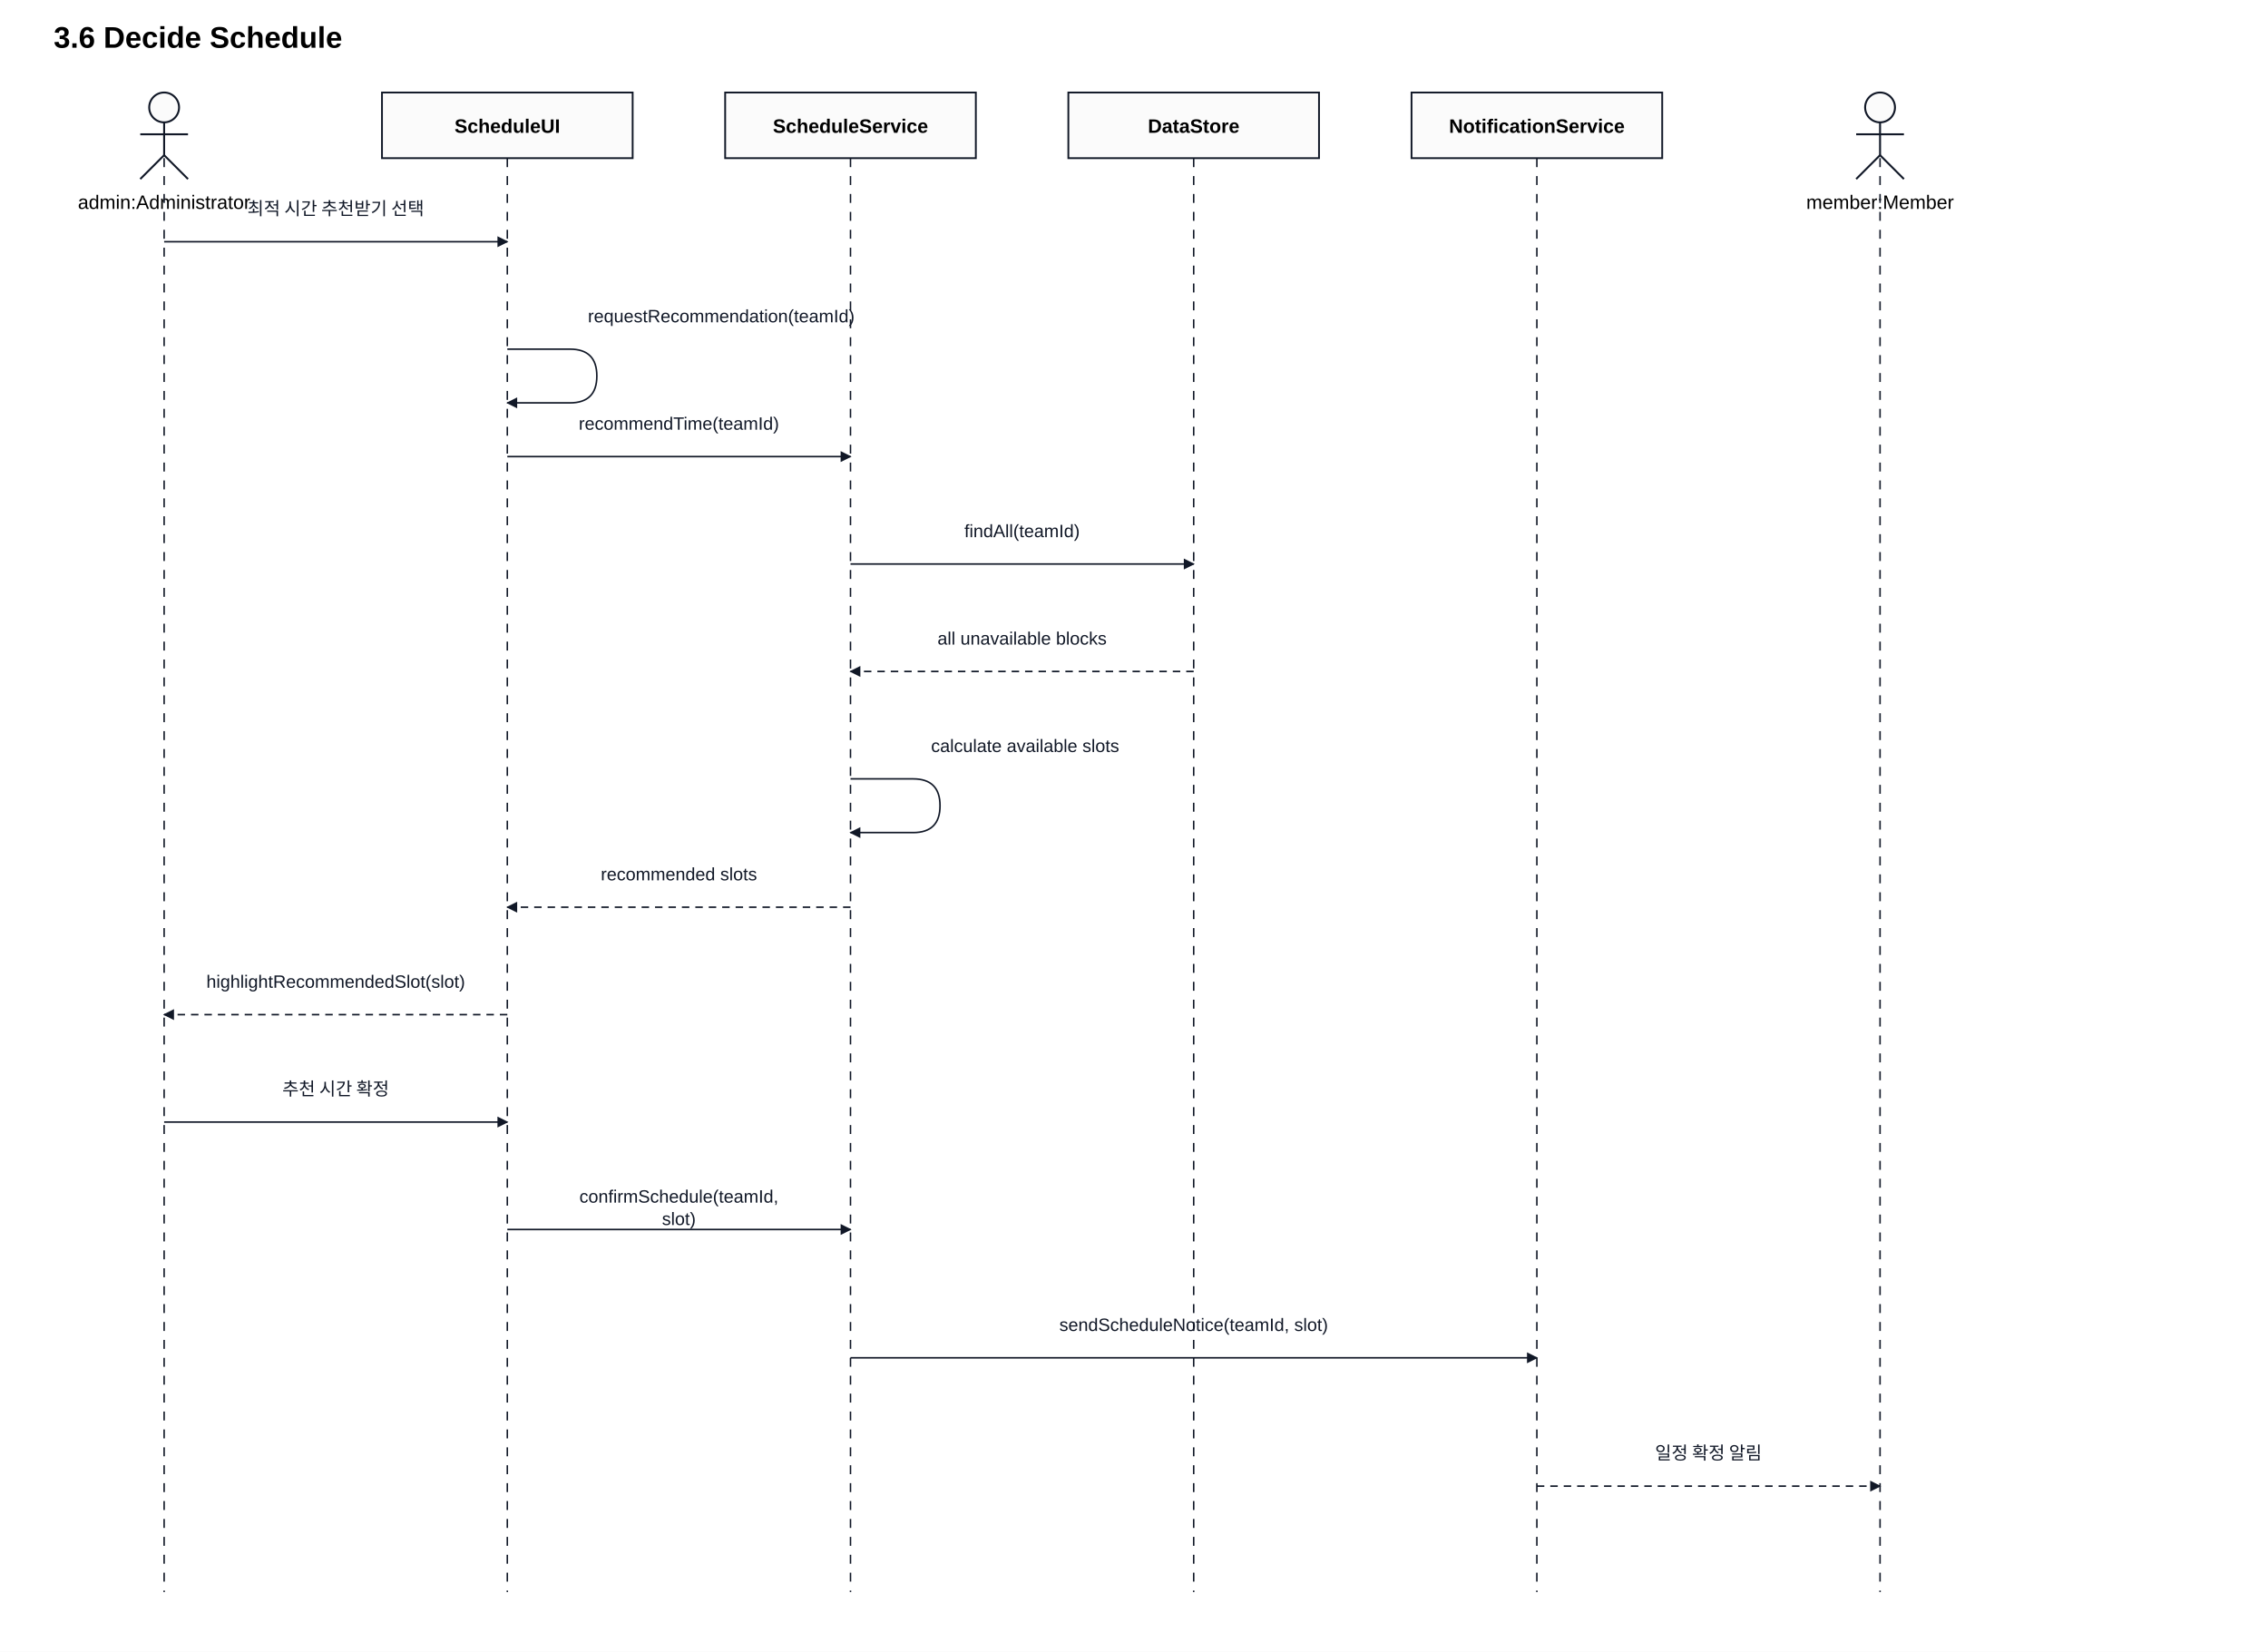
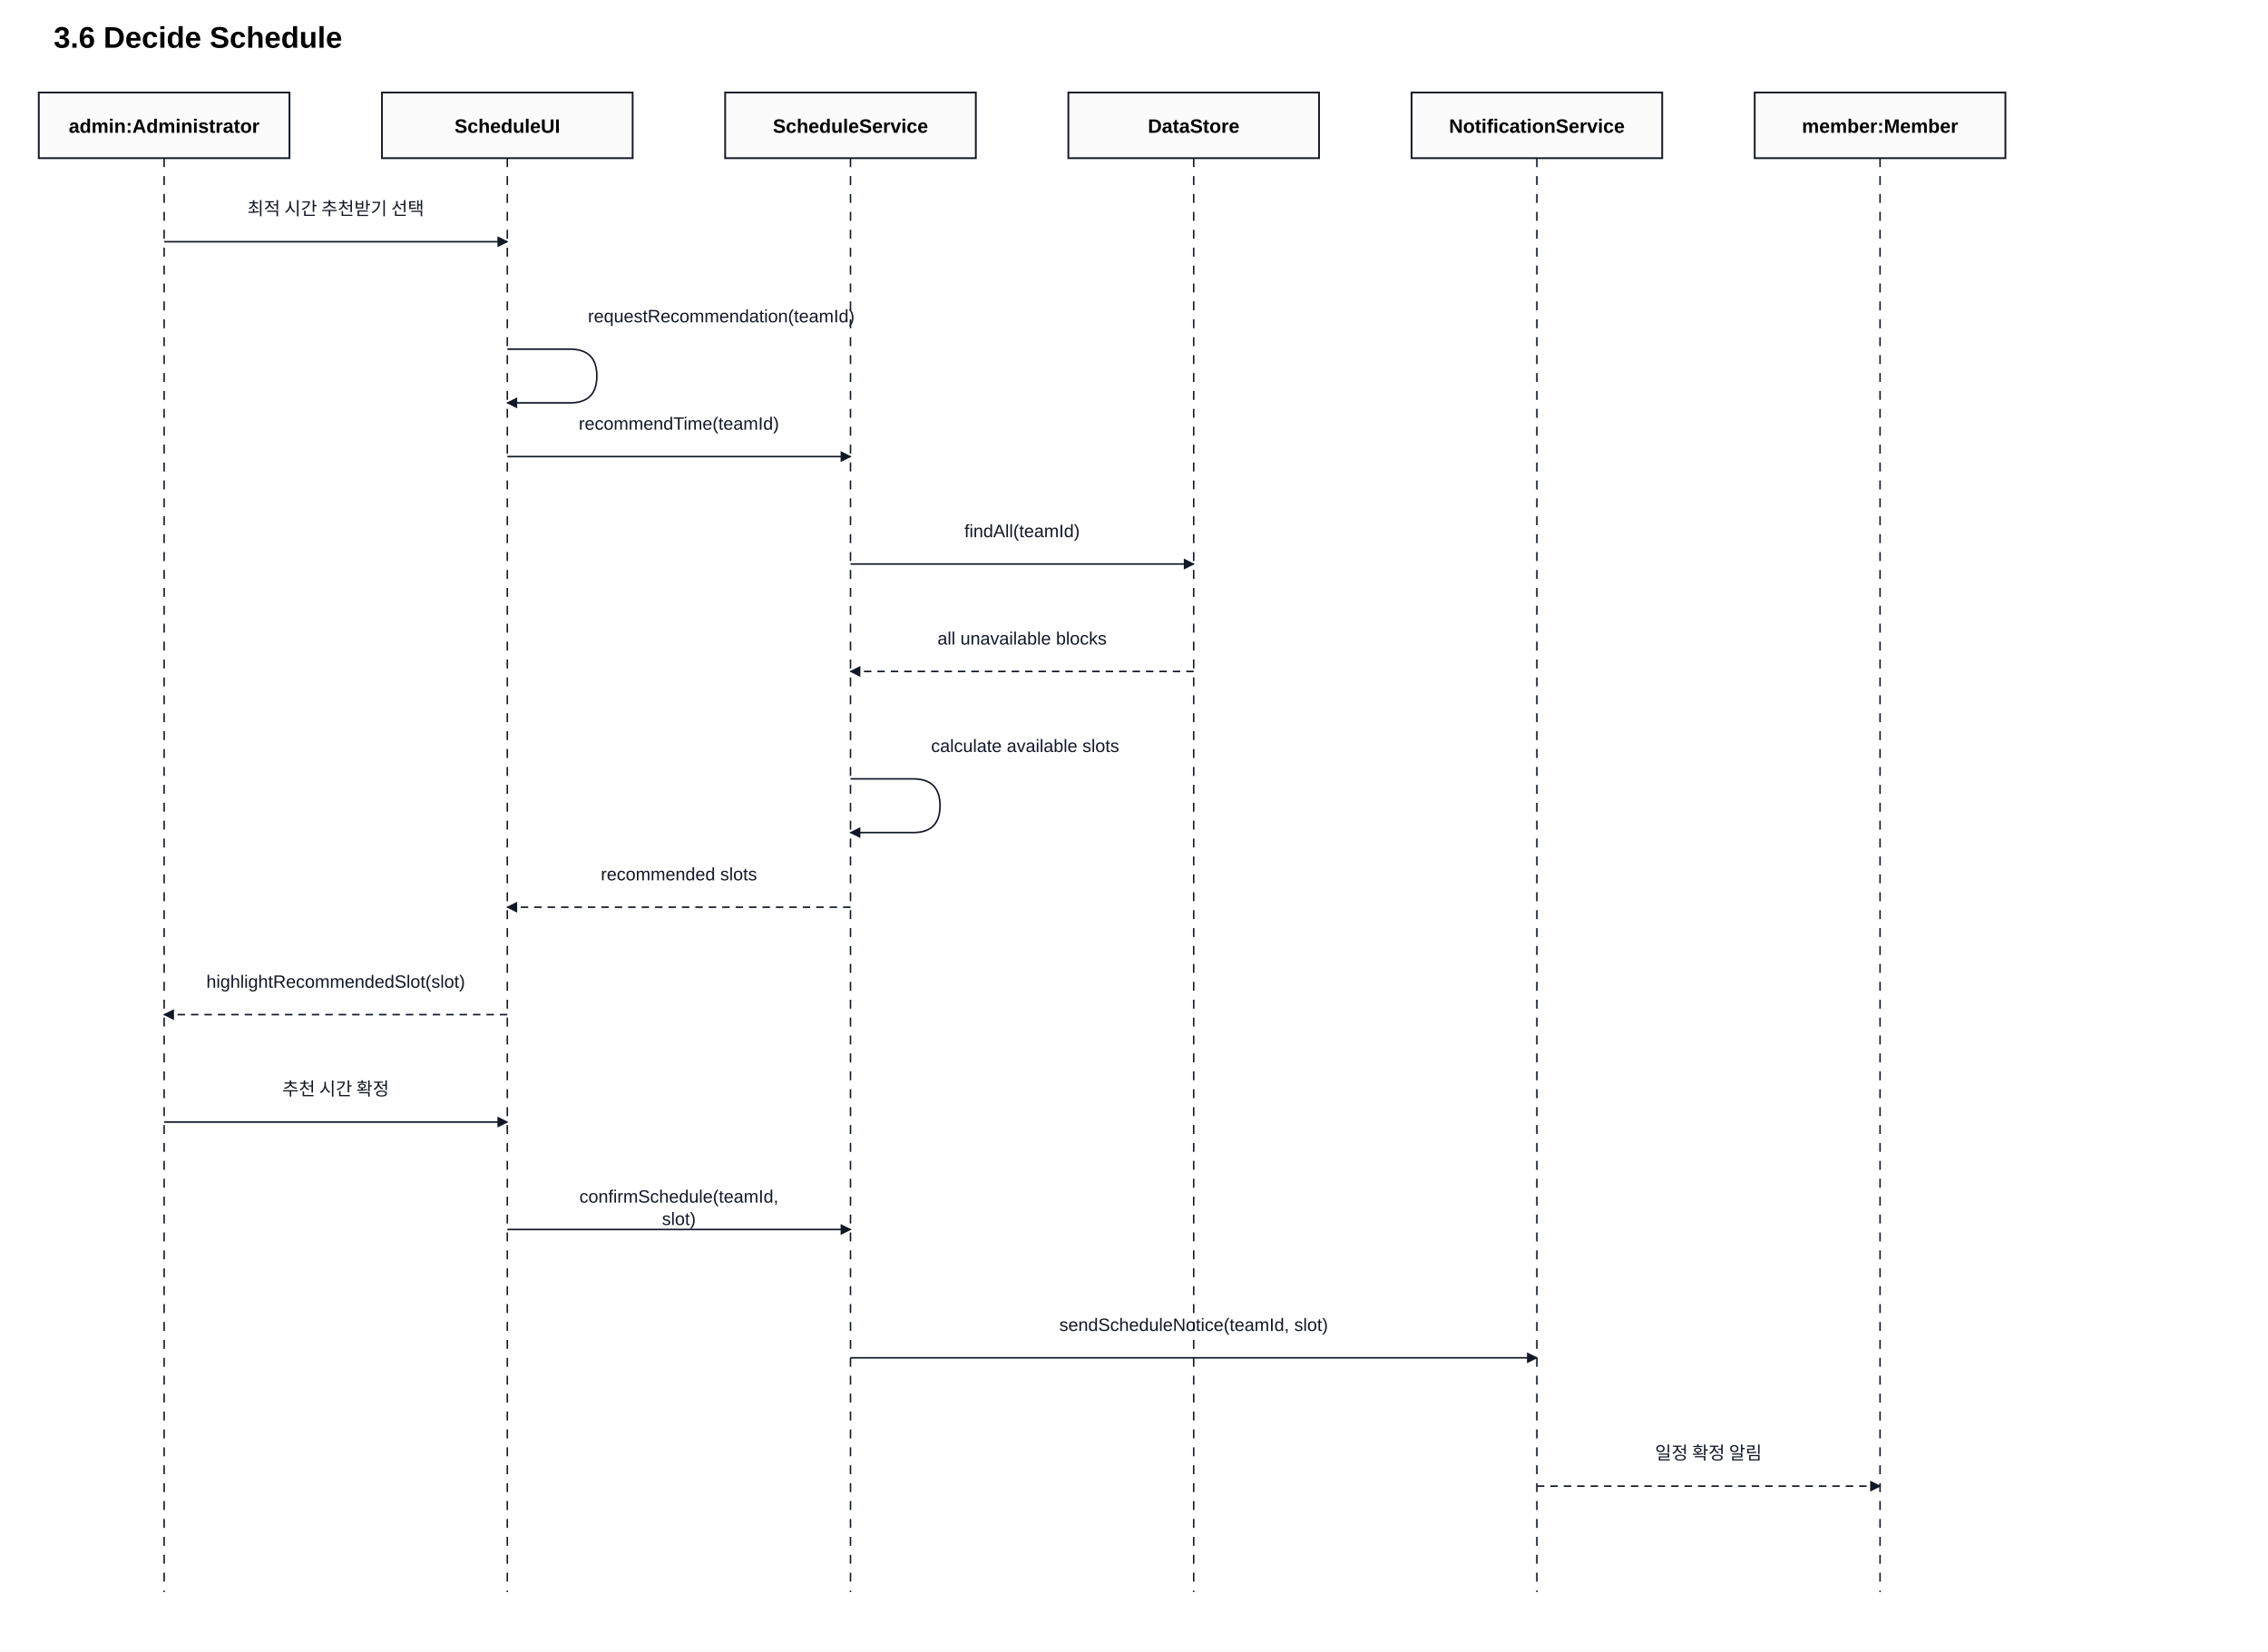
<svg xmlns="http://www.w3.org/2000/svg" width="1520" height="1107" viewBox="0 0 1520 1107">
  <defs>
    <marker id="arrow" viewBox="0 0 10 10" refX="9" refY="5" markerWidth="7" markerHeight="7" orient="auto">
      <path d="M0 0 L10 5 L0 10 z" fill="#111827" />
    </marker>
    <marker id="hollowArrow" viewBox="0 0 10 10" refX="9" refY="5" markerWidth="7" markerHeight="7" orient="auto">
      <path d="M0 0 L10 5 L0 10 z" fill="#fbfbfb" stroke="#111827" />
    </marker>
    <marker id="diamond" viewBox="0 0 16 10" refX="1" refY="5" markerWidth="11" markerHeight="9" orient="auto">
      <path d="M1 5 L8 1 L15 5 L8 9 z" fill="#111827" stroke="#111827" />
    </marker>
  </defs>
  <rect width="100%" height="100%" fill="#ffffff" />
  <text x="36" y="32" font-family="Arial, sans-serif" font-size="20" font-weight="700">3.6 Decide Schedule</text>
-   <circle cx="110" cy="72" r="10" fill="#fbfbfb" stroke="#111827" stroke-width="1.3" />
-   <line x1="110" y1="82" x2="110" y2="104" stroke="#111827" stroke-width="1.3" />
-   <line x1="94" y1="90" x2="126" y2="90" stroke="#111827" stroke-width="1.3" />
-   <line x1="110" y1="104" x2="94" y2="120" stroke="#111827" stroke-width="1.3" />
-   <line x1="110" y1="104" x2="126" y2="120" stroke="#111827" stroke-width="1.3" />
-   <text x="110" y="140" text-anchor="middle" font-family="Arial, sans-serif" font-size="13">admin:Administrator</text>
+   <rect x="26" y="62" width="168" height="44" fill="#fbfbfb" stroke="#111827" stroke-width="1.2" />
+   <text x="110" y="89" text-anchor="middle" font-family="Arial, sans-serif" font-size="13" font-weight="700">admin:Administrator</text>
  <line x1="110" y1="106" x2="110" y2="1067" stroke="#111827" stroke-width="1" stroke-dasharray="6 6" />
  <rect x="256" y="62" width="168" height="44" fill="#fbfbfb" stroke="#111827" stroke-width="1.2" />
  <text x="340" y="89" text-anchor="middle" font-family="Arial, sans-serif" font-size="13" font-weight="700">ScheduleUI</text>
  <line x1="340" y1="106" x2="340" y2="1067" stroke="#111827" stroke-width="1" stroke-dasharray="6 6" />
  <rect x="486" y="62" width="168" height="44" fill="#fbfbfb" stroke="#111827" stroke-width="1.2" />
  <text x="570" y="89" text-anchor="middle" font-family="Arial, sans-serif" font-size="13" font-weight="700">ScheduleService</text>
  <line x1="570" y1="106" x2="570" y2="1067" stroke="#111827" stroke-width="1" stroke-dasharray="6 6" />
  <rect x="716" y="62" width="168" height="44" fill="#fbfbfb" stroke="#111827" stroke-width="1.2" />
  <text x="800" y="89" text-anchor="middle" font-family="Arial, sans-serif" font-size="13" font-weight="700">DataStore</text>
  <line x1="800" y1="106" x2="800" y2="1067" stroke="#111827" stroke-width="1" stroke-dasharray="6 6" />
  <rect x="946" y="62" width="168" height="44" fill="#fbfbfb" stroke="#111827" stroke-width="1.2" />
  <text x="1030" y="89" text-anchor="middle" font-family="Arial, sans-serif" font-size="13" font-weight="700">NotificationService</text>
  <line x1="1030" y1="106" x2="1030" y2="1067" stroke="#111827" stroke-width="1" stroke-dasharray="6 6" />
-   <circle cx="1260" cy="72" r="10" fill="#fbfbfb" stroke="#111827" stroke-width="1.3" />
-   <line x1="1260" y1="82" x2="1260" y2="104" stroke="#111827" stroke-width="1.3" />
-   <line x1="1244" y1="90" x2="1276" y2="90" stroke="#111827" stroke-width="1.3" />
-   <line x1="1260" y1="104" x2="1244" y2="120" stroke="#111827" stroke-width="1.3" />
-   <line x1="1260" y1="104" x2="1276" y2="120" stroke="#111827" stroke-width="1.3" />
-   <text x="1260" y="140" text-anchor="middle" font-family="Arial, sans-serif" font-size="13">member:Member</text>
+   <rect x="1176" y="62" width="168" height="44" fill="#fbfbfb" stroke="#111827" stroke-width="1.2" />
+   <text x="1260" y="89" text-anchor="middle" font-family="Arial, sans-serif" font-size="13" font-weight="700">member:Member</text>
  <line x1="1260" y1="106" x2="1260" y2="1067" stroke="#111827" stroke-width="1" stroke-dasharray="6 6" />
  <line x1="110" y1="162" x2="340" y2="162" stroke="#111827" stroke-width="1.05" marker-end="url(#arrow)" />
  <text x="225" y="144" text-anchor="middle" font-family="Arial, sans-serif" font-size="12" font-weight="400" fill="#111827">최적 시간 추천받기 선택</text>
  <path d="M340 234 h42 q18 0 18 18 q0 18 -18 18 h-42" fill="none" stroke="#111827" stroke-width="1.05" marker-end="url(#arrow)" />
  <text x="394" y="216" text-anchor="start" font-family="Arial, sans-serif" font-size="12" font-weight="400" fill="#111827">requestRecommendation(teamId)</text>
  <line x1="340" y1="306" x2="570" y2="306" stroke="#111827" stroke-width="1.05" marker-end="url(#arrow)" />
  <text x="455" y="288" text-anchor="middle" font-family="Arial, sans-serif" font-size="12" font-weight="400" fill="#111827">recommendTime(teamId)</text>
  <line x1="570" y1="378" x2="800" y2="378" stroke="#111827" stroke-width="1.05" marker-end="url(#arrow)" />
  <text x="685" y="360" text-anchor="middle" font-family="Arial, sans-serif" font-size="12" font-weight="400" fill="#111827">findAll(teamId)</text>
  <line x1="800" y1="450" x2="570" y2="450" stroke="#111827" stroke-width="1.05" marker-end="url(#arrow)" stroke-dasharray="5 4" />
  <text x="685" y="432" text-anchor="middle" font-family="Arial, sans-serif" font-size="12" font-weight="400" fill="#111827">all unavailable blocks</text>
  <path d="M570 522 h42 q18 0 18 18 q0 18 -18 18 h-42" fill="none" stroke="#111827" stroke-width="1.05" marker-end="url(#arrow)" />
  <text x="624" y="504" text-anchor="start" font-family="Arial, sans-serif" font-size="12" font-weight="400" fill="#111827">calculate available slots</text>
  <line x1="570" y1="608" x2="340" y2="608" stroke="#111827" stroke-width="1.05" marker-end="url(#arrow)" stroke-dasharray="5 4" />
  <text x="455" y="590" text-anchor="middle" font-family="Arial, sans-serif" font-size="12" font-weight="400" fill="#111827">recommended slots</text>
  <line x1="340" y1="680" x2="110" y2="680" stroke="#111827" stroke-width="1.05" marker-end="url(#arrow)" stroke-dasharray="5 4" />
  <text x="225" y="662" text-anchor="middle" font-family="Arial, sans-serif" font-size="12" font-weight="400" fill="#111827">highlightRecommendedSlot(slot)</text>
  <line x1="110" y1="752" x2="340" y2="752" stroke="#111827" stroke-width="1.05" marker-end="url(#arrow)" />
  <text x="225" y="734" text-anchor="middle" font-family="Arial, sans-serif" font-size="12" font-weight="400" fill="#111827">추천 시간 확정</text>
  <line x1="340" y1="824" x2="570" y2="824" stroke="#111827" stroke-width="1.05" marker-end="url(#arrow)" />
  <text x="455" y="806" text-anchor="middle" font-family="Arial, sans-serif" font-size="12" font-weight="400" fill="#111827">confirmSchedule(teamId,</text>
  <text x="455" y="821" text-anchor="middle" font-family="Arial, sans-serif" font-size="12" font-weight="400" fill="#111827">slot)</text>
  <line x1="570" y1="910" x2="1030" y2="910" stroke="#111827" stroke-width="1.05" marker-end="url(#arrow)" />
  <text x="800" y="892" text-anchor="middle" font-family="Arial, sans-serif" font-size="12" font-weight="400" fill="#111827">sendScheduleNotice(teamId, slot)</text>
  <line x1="1030" y1="996" x2="1260" y2="996" stroke="#111827" stroke-width="1.05" marker-end="url(#arrow)" stroke-dasharray="5 4" />
  <text x="1145" y="978" text-anchor="middle" font-family="Arial, sans-serif" font-size="12" font-weight="400" fill="#111827">일정 확정 알림</text>
</svg>
